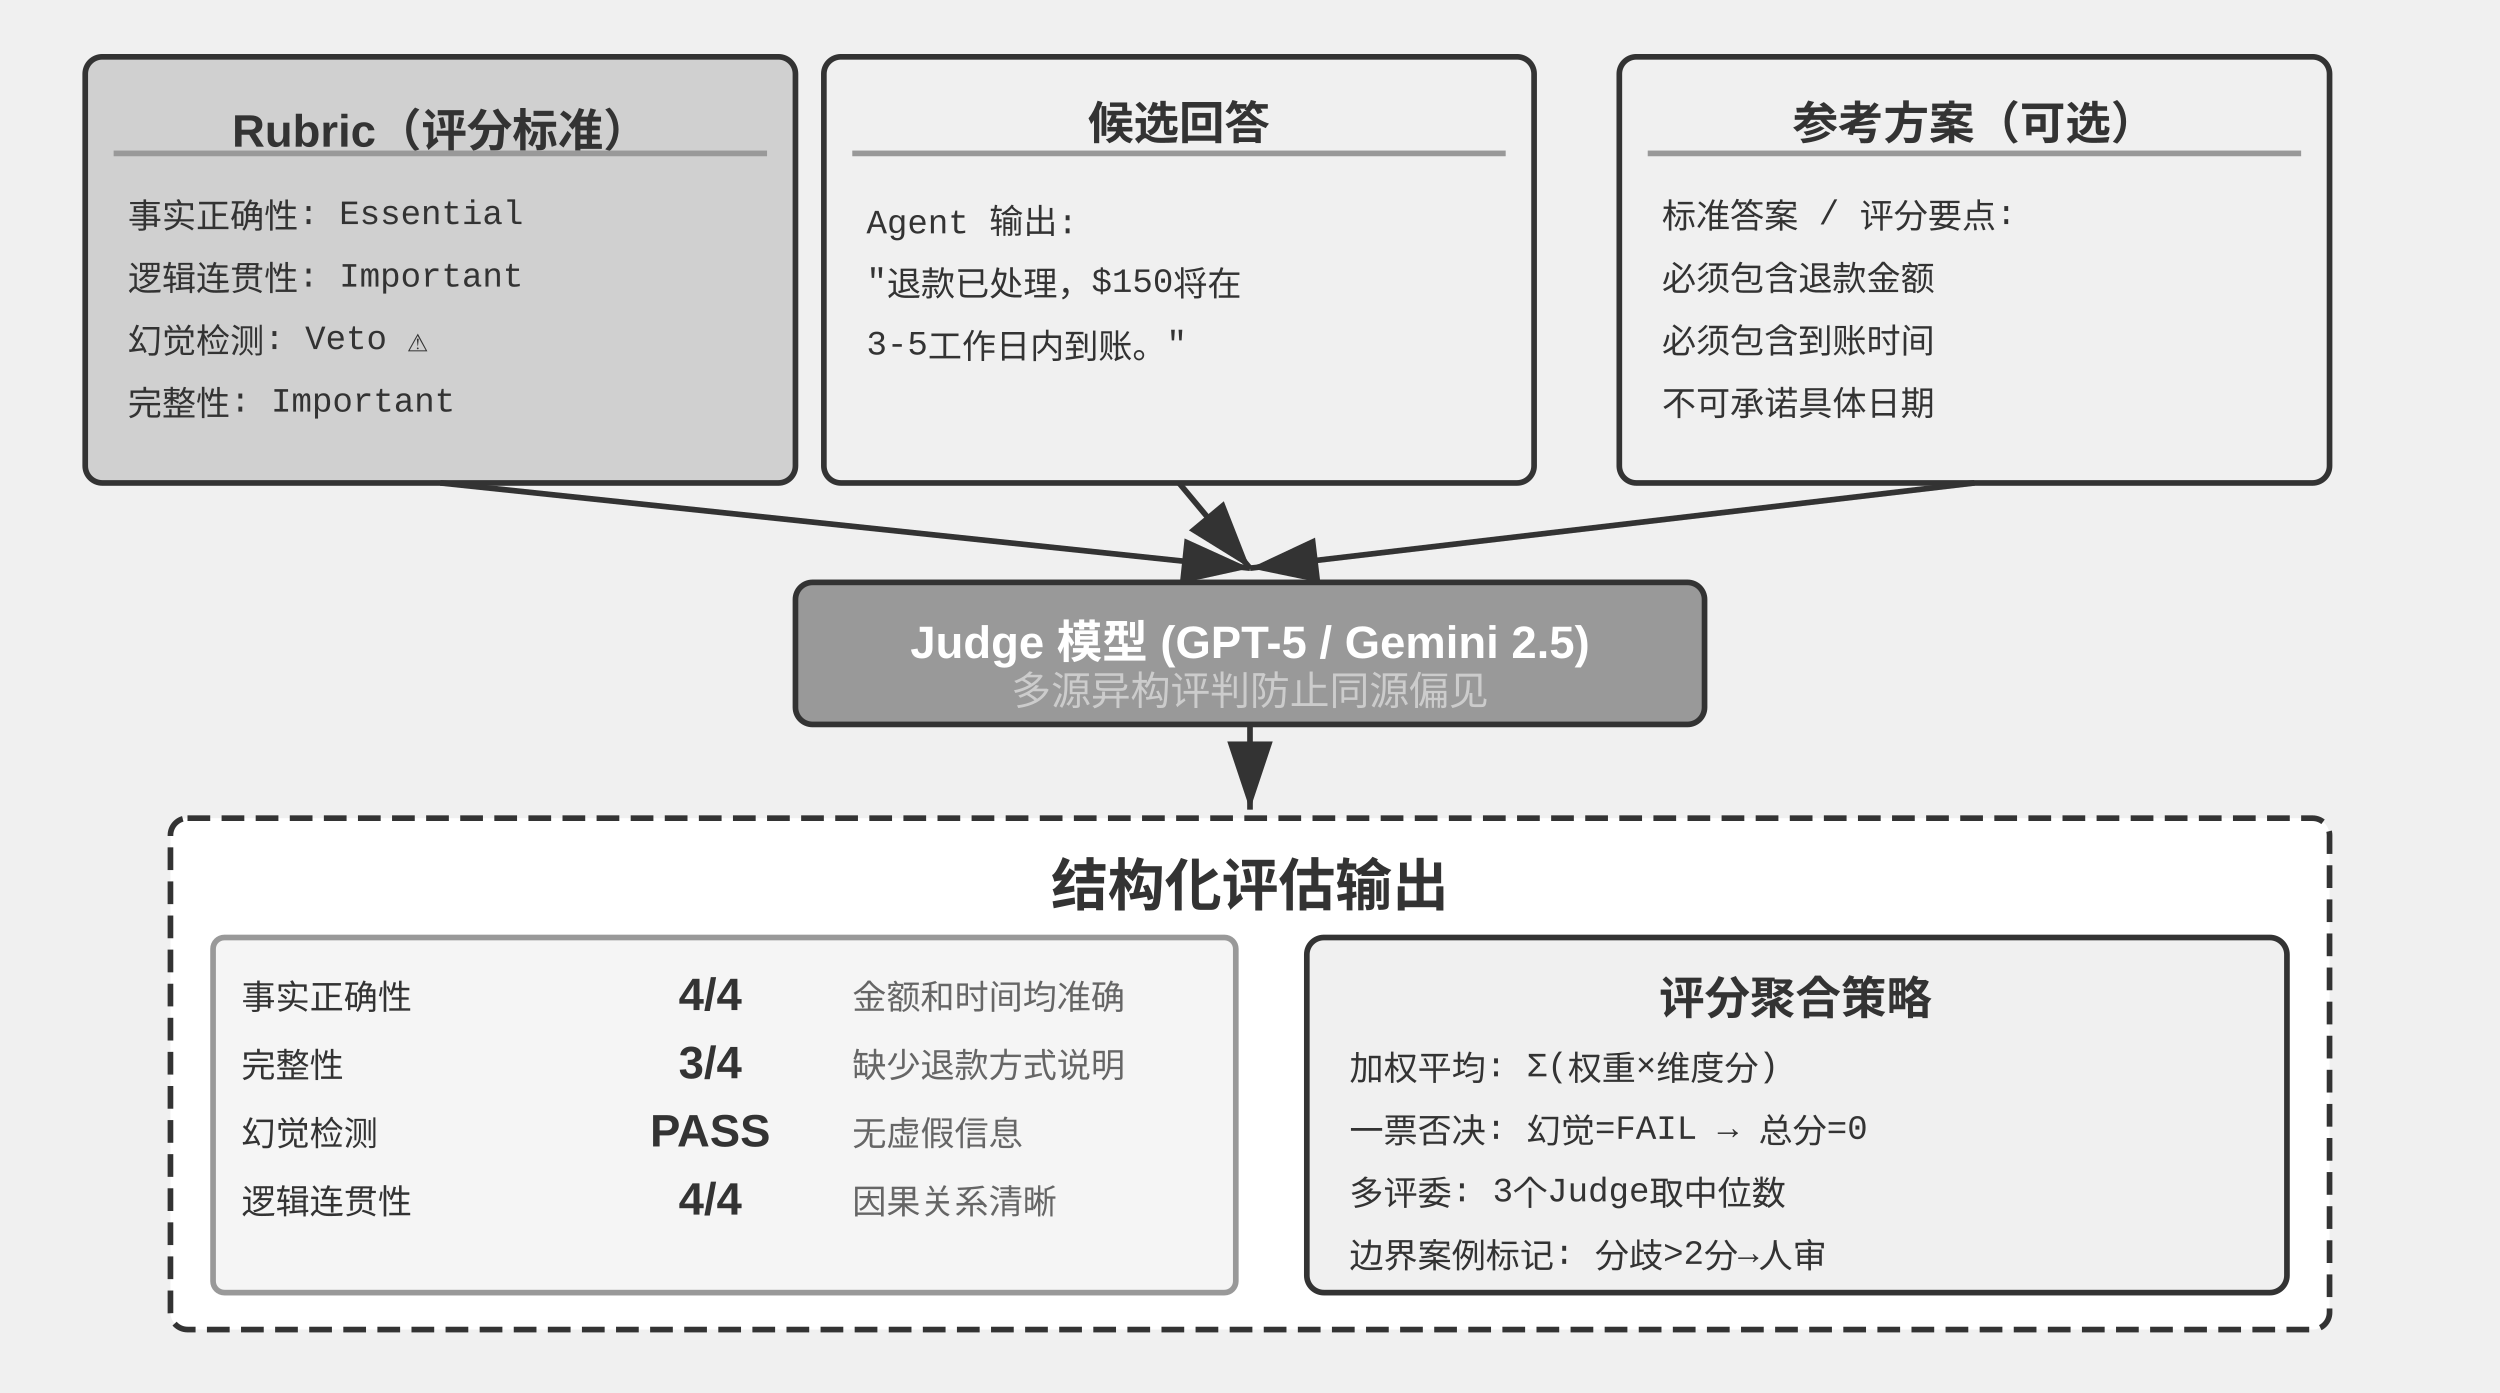
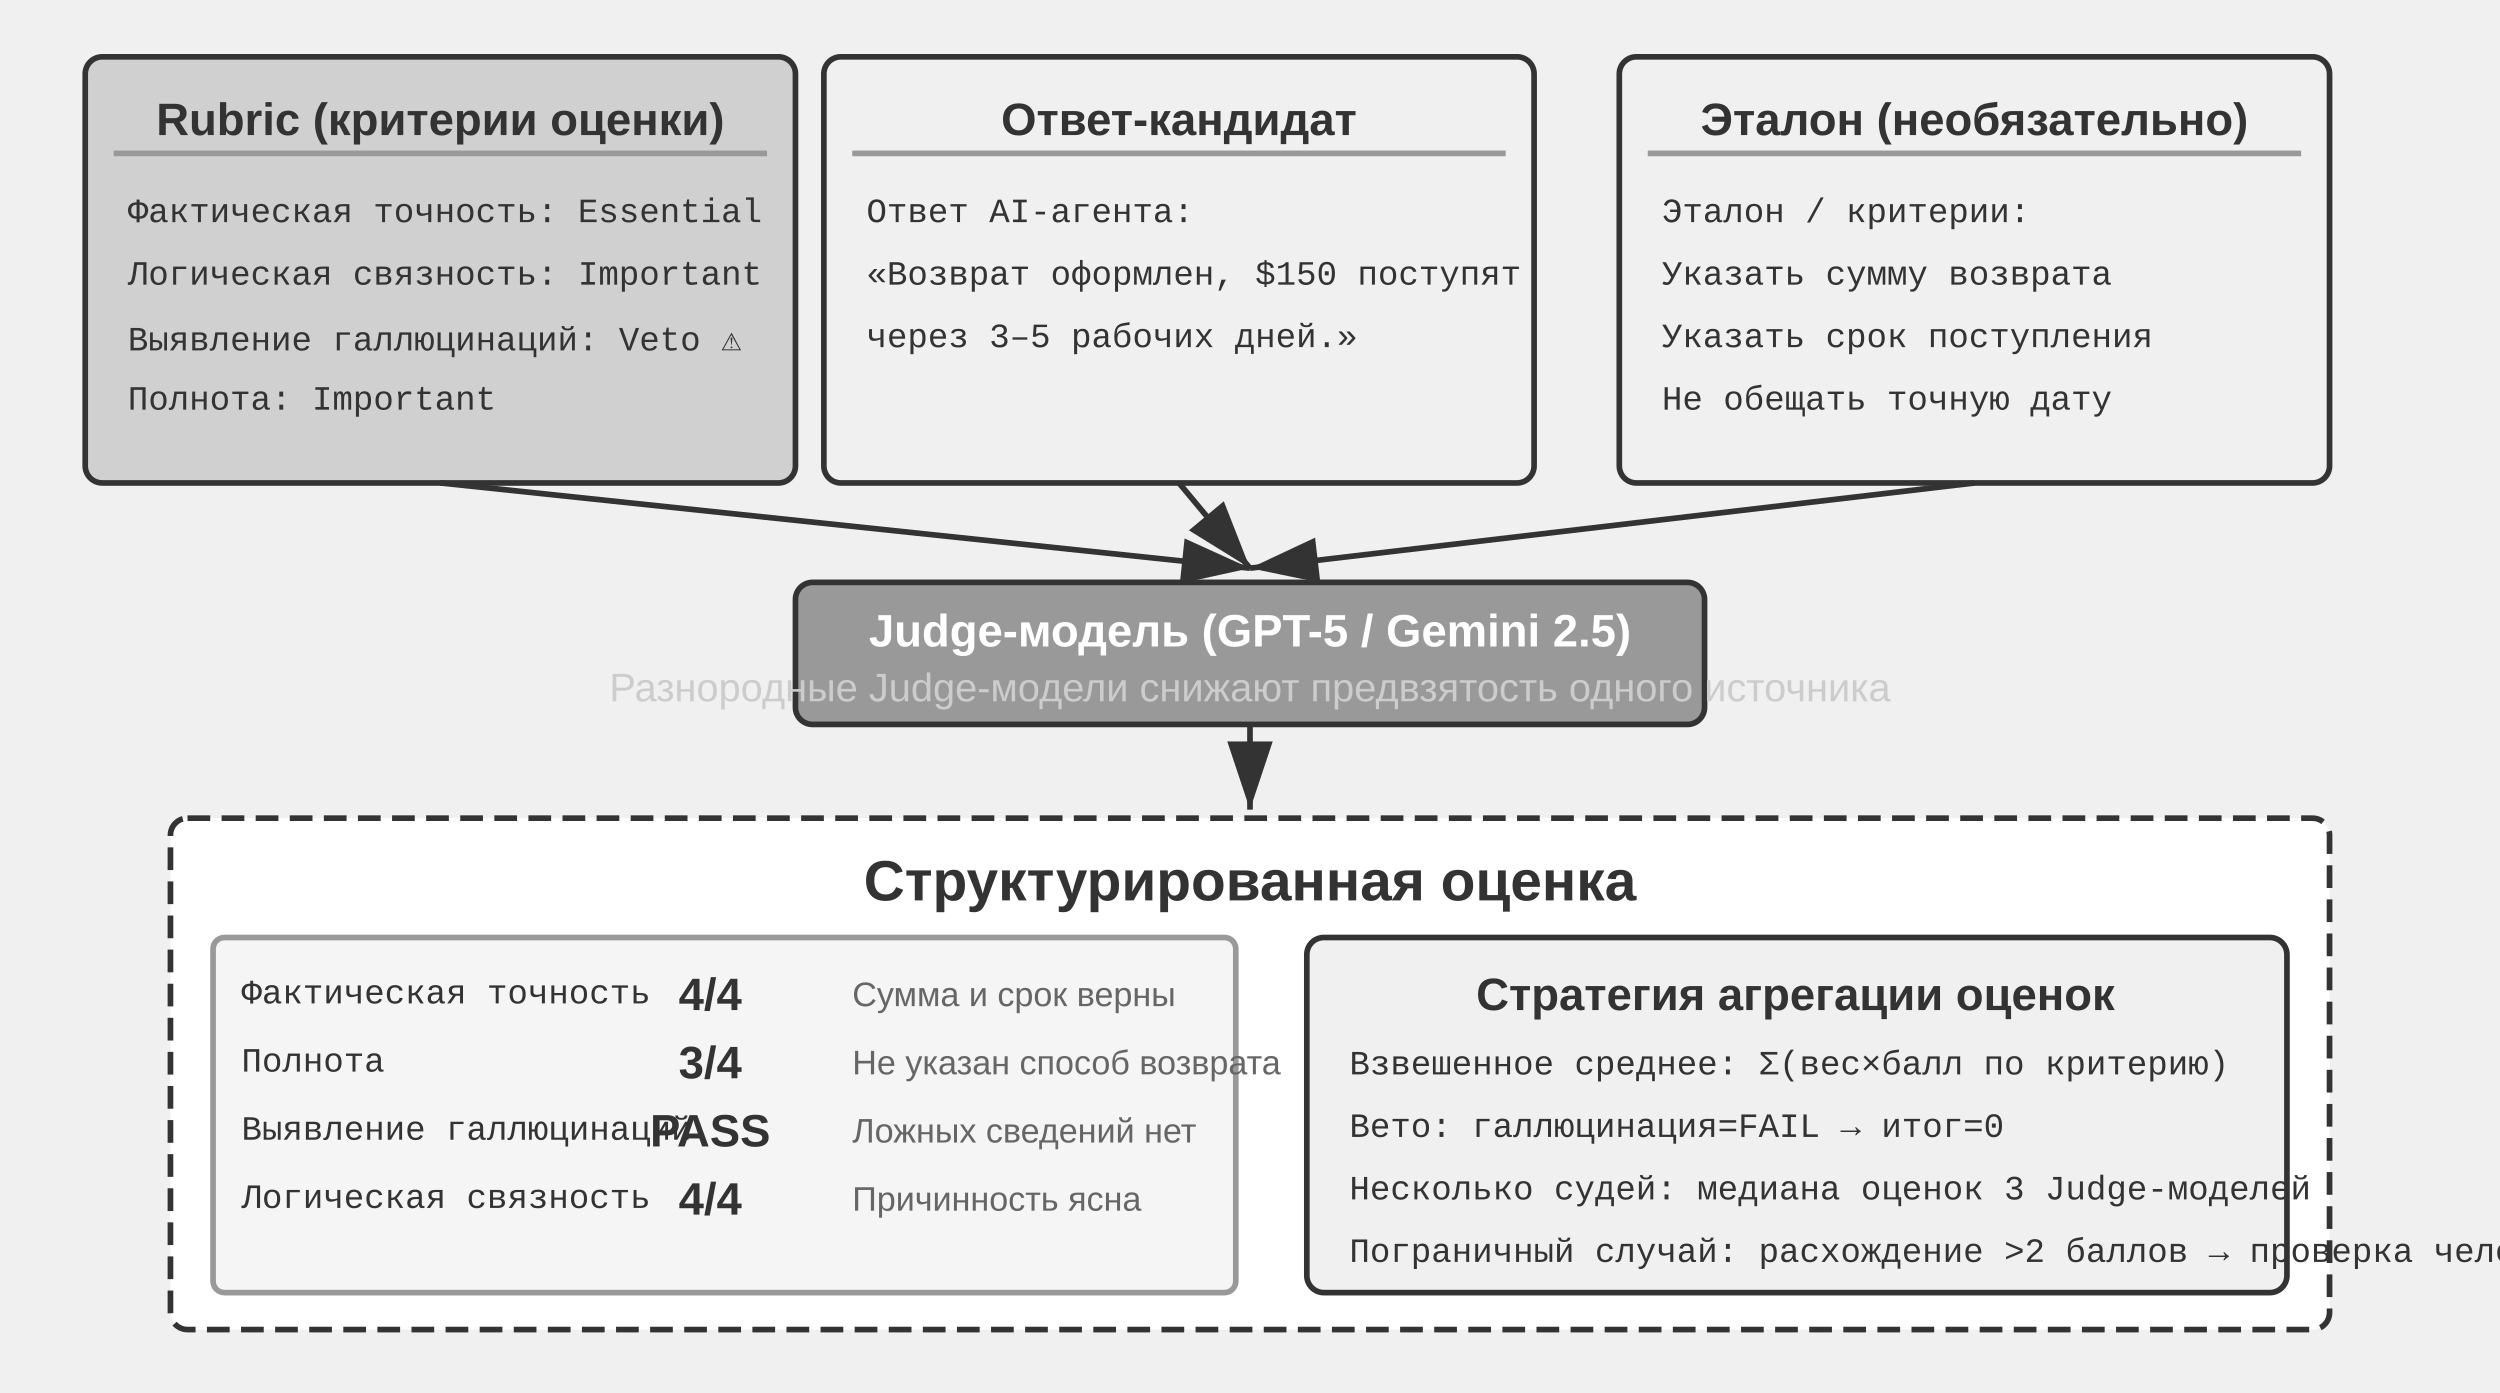
<svg xmlns="http://www.w3.org/2000/svg" viewBox="0 40 880 490" width="880" height="490" style="background:#ffffff">
  <defs>
    <marker id="ah" markerWidth="12" markerHeight="8" refX="12" refY="4" orient="auto">
      <polygon points="0 0, 12 4, 0 8" fill="#333333" />
    </marker>
    <marker id="ah-light" markerWidth="12" markerHeight="8" refX="12" refY="4" orient="auto">
      <polygon points="0 0, 12 4, 0 8" fill="#999999" />
    </marker>
  </defs>
  <rect x="30" y="60" width="250" height="150" rx="6" fill="#d0d0d0" stroke="#333333" stroke-width="2" />
-   <text x="155" y="82" font-family="Arial, 'Helvetica Neue', Helvetica, 'PingFang SC', 'Microsoft YaHei', sans-serif" font-size="16" fill="#333333" text-anchor="middle" dominant-baseline="central" font-weight="bold">Rubric（评分标准）</text>
+   <text x="155" y="82" font-family="Arial, 'Helvetica Neue', Helvetica, 'PingFang SC', 'Microsoft YaHei', sans-serif" font-size="16" fill="#333333" text-anchor="middle" dominant-baseline="central" font-weight="bold" textLength="146.67" lengthAdjust="spacingAndGlyphs">Rubric (критерии оценки)</text>
  <line x1="40" y1="94" x2="270" y2="94" stroke="#999999" stroke-width="2" />
-   <text x="45" y="115" font-family="'Courier New', Courier, monospace" font-size="12" fill="#333333" text-anchor="start" dominant-baseline="central">事实正确性: Essential</text>
-   <text x="45" y="137" font-family="'Courier New', Courier, monospace" font-size="12" fill="#333333" text-anchor="start" dominant-baseline="central">逻辑连贯性: Important</text>
-   <text x="45" y="159" font-family="'Courier New', Courier, monospace" font-size="12" fill="#333333" text-anchor="start" dominant-baseline="central">幻觉检测: Veto ⚠</text>
-   <text x="45" y="181" font-family="'Courier New', Courier, monospace" font-size="12" fill="#333333" text-anchor="start" dominant-baseline="central">完整性: Important</text>
+   <text x="45" y="115" font-family="'Courier New', Courier, monospace" font-size="12" fill="#333333" text-anchor="start" dominant-baseline="central" textLength="139.22" lengthAdjust="spacingAndGlyphs">Фактическая точность: Essential</text>
+   <text x="45" y="137" font-family="'Courier New', Courier, monospace" font-size="12" fill="#333333" text-anchor="start" dominant-baseline="central" textLength="139.22" lengthAdjust="spacingAndGlyphs">Логическая связность: Important</text>
+   <text x="45" y="159" font-family="'Courier New', Courier, monospace" font-size="12" fill="#333333" text-anchor="start" dominant-baseline="central" textLength="106.41" lengthAdjust="spacingAndGlyphs">Выявление галлюцинаций: Veto ⚠</text>
+   <text x="45" y="181" font-family="'Courier New', Courier, monospace" font-size="12" fill="#333333" text-anchor="start" dominant-baseline="central" textLength="115.22" lengthAdjust="spacingAndGlyphs">Полнота: Important</text>
  <rect x="290" y="60" width="250" height="150" rx="6" fill="#f0f0f0" stroke="#333333" stroke-width="2" />
-   <text x="415" y="82" font-family="Arial, 'Helvetica Neue', Helvetica, 'PingFang SC', 'Microsoft YaHei', sans-serif" font-size="16" fill="#333333" text-anchor="middle" dominant-baseline="central" font-weight="bold">候选回答</text>
+   <text x="415" y="82" font-family="Arial, 'Helvetica Neue', Helvetica, 'PingFang SC', 'Microsoft YaHei', sans-serif" font-size="16" fill="#333333" text-anchor="middle" dominant-baseline="central" font-weight="bold" textLength="64.00" lengthAdjust="spacingAndGlyphs">Ответ-кандидат</text>
  <line x1="300" y1="94" x2="530" y2="94" stroke="#999999" stroke-width="2" />
-   <text x="305" y="115" font-family="'Courier New', Courier, monospace" font-size="12" fill="#333333" text-anchor="start" dominant-baseline="central">Agent 输出:</text>
-   <text x="305" y="137" font-family="'Courier New', Courier, monospace" font-size="12" fill="#333333" text-anchor="start" dominant-baseline="central">"退款已处理，$150将在</text>
-   <text x="305" y="159" font-family="'Courier New', Courier, monospace" font-size="12" fill="#333333" text-anchor="start" dominant-baseline="central"> 3-5工作日内到账。"</text>
+   <text x="305" y="115" font-family="'Courier New', Courier, monospace" font-size="12" fill="#333333" text-anchor="start" dominant-baseline="central" textLength="74.42" lengthAdjust="spacingAndGlyphs">Ответ AI-агента:</text>
+   <text x="305" y="137" font-family="'Courier New', Courier, monospace" font-size="12" fill="#333333" text-anchor="start" dominant-baseline="central" textLength="132.02" lengthAdjust="spacingAndGlyphs">«Возврат оформлен, $150 поступят</text>
+   <text x="305" y="159" font-family="'Courier New', Courier, monospace" font-size="12" fill="#333333" text-anchor="start" dominant-baseline="central" textLength="112.81" lengthAdjust="spacingAndGlyphs"> через 3–5 рабочих дней.»</text>
  <text x="305" y="181" font-family="'Courier New', Courier, monospace" font-size="12" fill="#333333" text-anchor="start" dominant-baseline="central" />
  <rect x="570" y="60" width="250" height="150" rx="6" fill="#f0f0f0" stroke="#333333" stroke-width="2" />
-   <text x="695" y="82" font-family="Arial, 'Helvetica Neue', Helvetica, 'PingFang SC', 'Microsoft YaHei', sans-serif" font-size="16" fill="#333333" text-anchor="middle" dominant-baseline="central" font-weight="bold">参考方案（可选）</text>
+   <text x="695" y="82" font-family="Arial, 'Helvetica Neue', Helvetica, 'PingFang SC', 'Microsoft YaHei', sans-serif" font-size="16" fill="#333333" text-anchor="middle" dominant-baseline="central" font-weight="bold" textLength="128.00" lengthAdjust="spacingAndGlyphs">Эталон (необязательно)</text>
  <line x1="580" y1="94" x2="810" y2="94" stroke="#999999" stroke-width="2" />
-   <text x="585" y="115" font-family="'Courier New', Courier, monospace" font-size="12" fill="#333333" text-anchor="start" dominant-baseline="central">标准答案 / 评分要点:</text>
-   <text x="585" y="137" font-family="'Courier New', Courier, monospace" font-size="12" fill="#333333" text-anchor="start" dominant-baseline="central">必须包含退款金额</text>
-   <text x="585" y="159" font-family="'Courier New', Courier, monospace" font-size="12" fill="#333333" text-anchor="start" dominant-baseline="central">必须包含到账时间</text>
-   <text x="585" y="181" font-family="'Courier New', Courier, monospace" font-size="12" fill="#333333" text-anchor="start" dominant-baseline="central">不可承诺具体日期</text>
+   <text x="585" y="115" font-family="'Courier New', Courier, monospace" font-size="12" fill="#333333" text-anchor="start" dominant-baseline="central" textLength="124.81" lengthAdjust="spacingAndGlyphs">Эталон / критерии:</text>
+   <text x="585" y="137" font-family="'Courier New', Courier, monospace" font-size="12" fill="#333333" text-anchor="start" dominant-baseline="central" textLength="96.00" lengthAdjust="spacingAndGlyphs">Указать сумму возврата</text>
+   <text x="585" y="159" font-family="'Courier New', Courier, monospace" font-size="12" fill="#333333" text-anchor="start" dominant-baseline="central" textLength="96.00" lengthAdjust="spacingAndGlyphs">Указать срок поступления</text>
+   <text x="585" y="181" font-family="'Courier New', Courier, monospace" font-size="12" fill="#333333" text-anchor="start" dominant-baseline="central" textLength="96.00" lengthAdjust="spacingAndGlyphs">Не обещать точную дату</text>
  <line x1="155" y1="210" x2="440" y2="240" stroke="#333333" stroke-width="2" marker-end="url(#ah)" />
  <line x1="415" y1="210" x2="440" y2="240" stroke="#333333" stroke-width="2" marker-end="url(#ah)" />
  <line x1="695" y1="210" x2="440" y2="240" stroke="#333333" stroke-width="2" marker-end="url(#ah)" />
  <rect x="280" y="245" width="320" height="50" rx="6" fill="#999999" stroke="#333333" stroke-width="2" />
-   <text x="440" y="262" font-family="Arial, 'Helvetica Neue', Helvetica, 'PingFang SC', 'Microsoft YaHei', sans-serif" font-size="16" fill="#ffffff" text-anchor="middle" dominant-baseline="central" font-weight="bold">Judge 模型 (GPT-5 / Gemini 2.5)</text>
-   <text x="440" y="282" font-family="Arial, 'Helvetica Neue', Helvetica, 'PingFang SC', 'Microsoft YaHei', sans-serif" font-size="14" fill="#cccccc" text-anchor="middle" dominant-baseline="central" font-weight="normal">多源异构评判防止同源偏见</text>
+   <text x="440" y="262" font-family="Arial, 'Helvetica Neue', Helvetica, 'PingFang SC', 'Microsoft YaHei', sans-serif" font-size="16" fill="#ffffff" text-anchor="middle" dominant-baseline="central" font-weight="bold" textLength="239.16" lengthAdjust="spacingAndGlyphs">Judge-модель (GPT-5 / Gemini 2.5)</text>
+   <text x="440" y="282" font-family="Arial, 'Helvetica Neue', Helvetica, 'PingFang SC', 'Microsoft YaHei', sans-serif" font-size="14" fill="#cccccc" text-anchor="middle" dominant-baseline="central" font-weight="normal" textLength="168.00" lengthAdjust="spacingAndGlyphs">Разнородные Judge-модели снижают предвзятость одного источника</text>
  <line x1="440" y1="295" x2="440" y2="325" stroke="#333333" stroke-width="2" marker-end="url(#ah)" />
  <rect x="60" y="328" width="760" height="180" rx="6" fill="#ffffff" stroke="#333333" stroke-width="2" stroke-dasharray="8,4" />
-   <text x="440" y="350" font-family="Arial, 'Helvetica Neue', Helvetica, 'PingFang SC', 'Microsoft YaHei', sans-serif" font-size="20" fill="#333333" text-anchor="middle" dominant-baseline="central" font-weight="bold">结构化评估输出</text>
+   <text x="440" y="350" font-family="Arial, 'Helvetica Neue', Helvetica, 'PingFang SC', 'Microsoft YaHei', sans-serif" font-size="20" fill="#333333" text-anchor="middle" dominant-baseline="central" font-weight="bold" textLength="140.00" lengthAdjust="spacingAndGlyphs">Структурированная оценка</text>
  <rect x="75" y="370" width="360" height="125" rx="4" fill="#f5f5f5" stroke="#999999" stroke-width="2" />
-   <text x="85" y="390" font-family="'Courier New', Courier, monospace" font-size="12" fill="#333333" text-anchor="start" dominant-baseline="central">事实正确性   </text>
+   <text x="85" y="390" font-family="'Courier New', Courier, monospace" font-size="12" fill="#333333" text-anchor="start" dominant-baseline="central" textLength="60.00" lengthAdjust="spacingAndGlyphs">Фактическая точность   </text>
  <text x="250" y="390" font-family="Arial, 'Helvetica Neue', Helvetica, 'PingFang SC', 'Microsoft YaHei', sans-serif" font-size="16" fill="#333333" text-anchor="middle" dominant-baseline="central" font-weight="bold">4/4</text>
-   <text x="300" y="390" font-family="Arial, 'Helvetica Neue', Helvetica, 'PingFang SC', 'Microsoft YaHei', sans-serif" font-size="12" fill="#666666" text-anchor="start" dominant-baseline="central" font-weight="normal">金额和时间均准确</text>
-   <text x="85" y="414" font-family="'Courier New', Courier, monospace" font-size="12" fill="#333333" text-anchor="start" dominant-baseline="central">完整性     </text>
+   <text x="300" y="390" font-family="Arial, 'Helvetica Neue', Helvetica, 'PingFang SC', 'Microsoft YaHei', sans-serif" font-size="12" fill="#666666" text-anchor="start" dominant-baseline="central" font-weight="normal" textLength="96.00" lengthAdjust="spacingAndGlyphs">Сумма и срок верны</text>
+   <text x="85" y="414" font-family="'Courier New', Courier, monospace" font-size="12" fill="#333333" text-anchor="start" dominant-baseline="central" textLength="36.00" lengthAdjust="spacingAndGlyphs">Полнота     </text>
  <text x="250" y="414" font-family="Arial, 'Helvetica Neue', Helvetica, 'PingFang SC', 'Microsoft YaHei', sans-serif" font-size="16" fill="#333333" text-anchor="middle" dominant-baseline="central" font-weight="bold">3/4</text>
-   <text x="300" y="414" font-family="Arial, 'Helvetica Neue', Helvetica, 'PingFang SC', 'Microsoft YaHei', sans-serif" font-size="12" fill="#666666" text-anchor="start" dominant-baseline="central" font-weight="normal">缺少退款方式说明</text>
-   <text x="85" y="438" font-family="'Courier New', Courier, monospace" font-size="12" fill="#333333" text-anchor="start" dominant-baseline="central">幻觉检测    </text>
+   <text x="300" y="414" font-family="Arial, 'Helvetica Neue', Helvetica, 'PingFang SC', 'Microsoft YaHei', sans-serif" font-size="12" fill="#666666" text-anchor="start" dominant-baseline="central" font-weight="normal" textLength="96.00" lengthAdjust="spacingAndGlyphs">Не указан способ возврата</text>
+   <text x="85" y="438" font-family="'Courier New', Courier, monospace" font-size="12" fill="#333333" text-anchor="start" dominant-baseline="central" textLength="48.00" lengthAdjust="spacingAndGlyphs">Выявление галлюцинаций    </text>
  <text x="250" y="438" font-family="Arial, 'Helvetica Neue', Helvetica, 'PingFang SC', 'Microsoft YaHei', sans-serif" font-size="16" fill="#333333" text-anchor="middle" dominant-baseline="central" font-weight="bold">PASS</text>
-   <text x="300" y="438" font-family="Arial, 'Helvetica Neue', Helvetica, 'PingFang SC', 'Microsoft YaHei', sans-serif" font-size="12" fill="#666666" text-anchor="start" dominant-baseline="central" font-weight="normal">无虚假信息</text>
-   <text x="85" y="462" font-family="'Courier New', Courier, monospace" font-size="12" fill="#333333" text-anchor="start" dominant-baseline="central">逻辑连贯性   </text>
+   <text x="300" y="438" font-family="Arial, 'Helvetica Neue', Helvetica, 'PingFang SC', 'Microsoft YaHei', sans-serif" font-size="12" fill="#666666" text-anchor="start" dominant-baseline="central" font-weight="normal" textLength="60.00" lengthAdjust="spacingAndGlyphs">Ложных сведений нет</text>
+   <text x="85" y="462" font-family="'Courier New', Courier, monospace" font-size="12" fill="#333333" text-anchor="start" dominant-baseline="central" textLength="60.00" lengthAdjust="spacingAndGlyphs">Логическая связность   </text>
  <text x="250" y="462" font-family="Arial, 'Helvetica Neue', Helvetica, 'PingFang SC', 'Microsoft YaHei', sans-serif" font-size="16" fill="#333333" text-anchor="middle" dominant-baseline="central" font-weight="bold">4/4</text>
-   <text x="300" y="462" font-family="Arial, 'Helvetica Neue', Helvetica, 'PingFang SC', 'Microsoft YaHei', sans-serif" font-size="12" fill="#666666" text-anchor="start" dominant-baseline="central" font-weight="normal">因果关系清晰</text>
+   <text x="300" y="462" font-family="Arial, 'Helvetica Neue', Helvetica, 'PingFang SC', 'Microsoft YaHei', sans-serif" font-size="12" fill="#666666" text-anchor="start" dominant-baseline="central" font-weight="normal" textLength="72.00" lengthAdjust="spacingAndGlyphs">Причинность ясна</text>
  <rect x="460" y="370" width="345" height="125" rx="6" fill="#f0f0f0" stroke="#333333" stroke-width="2" />
-   <text x="632" y="390" font-family="Arial, 'Helvetica Neue', Helvetica, 'PingFang SC', 'Microsoft YaHei', sans-serif" font-size="16" fill="#333333" text-anchor="middle" dominant-baseline="central" font-weight="bold">评分聚合策略</text>
-   <text x="475" y="415" font-family="'Courier New', Courier, monospace" font-size="12" fill="#333333" text-anchor="start" dominant-baseline="central">加权平均: Σ(权重×维度分)</text>
-   <text x="475" y="437" font-family="'Courier New', Courier, monospace" font-size="12" fill="#333333" text-anchor="start" dominant-baseline="central">一票否决: 幻觉=FAIL → 总分=0</text>
-   <text x="475" y="459" font-family="'Courier New', Courier, monospace" font-size="12" fill="#333333" text-anchor="start" dominant-baseline="central">多评委: 3个Judge取中位数</text>
-   <text x="475" y="481" font-family="'Courier New', Courier, monospace" font-size="12" fill="#333333" text-anchor="start" dominant-baseline="central">边界案例标记: 分歧&gt;2分→人审</text>
+   <text x="632" y="390" font-family="Arial, 'Helvetica Neue', Helvetica, 'PingFang SC', 'Microsoft YaHei', sans-serif" font-size="16" fill="#333333" text-anchor="middle" dominant-baseline="central" font-weight="bold" textLength="96.00" lengthAdjust="spacingAndGlyphs">Стратегия агрегации оценок</text>
+   <text x="475" y="415" font-family="'Courier New', Courier, monospace" font-size="12" fill="#333333" text-anchor="start" dominant-baseline="central" textLength="151.22" lengthAdjust="spacingAndGlyphs">Взвешенное среднее: Σ(вес×балл по критерию)</text>
+   <text x="475" y="437" font-family="'Courier New', Courier, monospace" font-size="12" fill="#333333" text-anchor="start" dominant-baseline="central" textLength="182.42" lengthAdjust="spacingAndGlyphs">Вето: галлюцинация=FAIL → итог=0</text>
+   <text x="475" y="459" font-family="'Courier New', Courier, monospace" font-size="12" fill="#333333" text-anchor="start" dominant-baseline="central" textLength="153.61" lengthAdjust="spacingAndGlyphs">Несколько судей: медиана оценок 3 Judge-моделей</text>
+   <text x="475" y="481" font-family="'Courier New', Courier, monospace" font-size="12" fill="#333333" text-anchor="start" dominant-baseline="central" textLength="168.02" lengthAdjust="spacingAndGlyphs">Пограничный случай: расхождение &gt;2 баллов → проверка человеком</text>
</svg>
